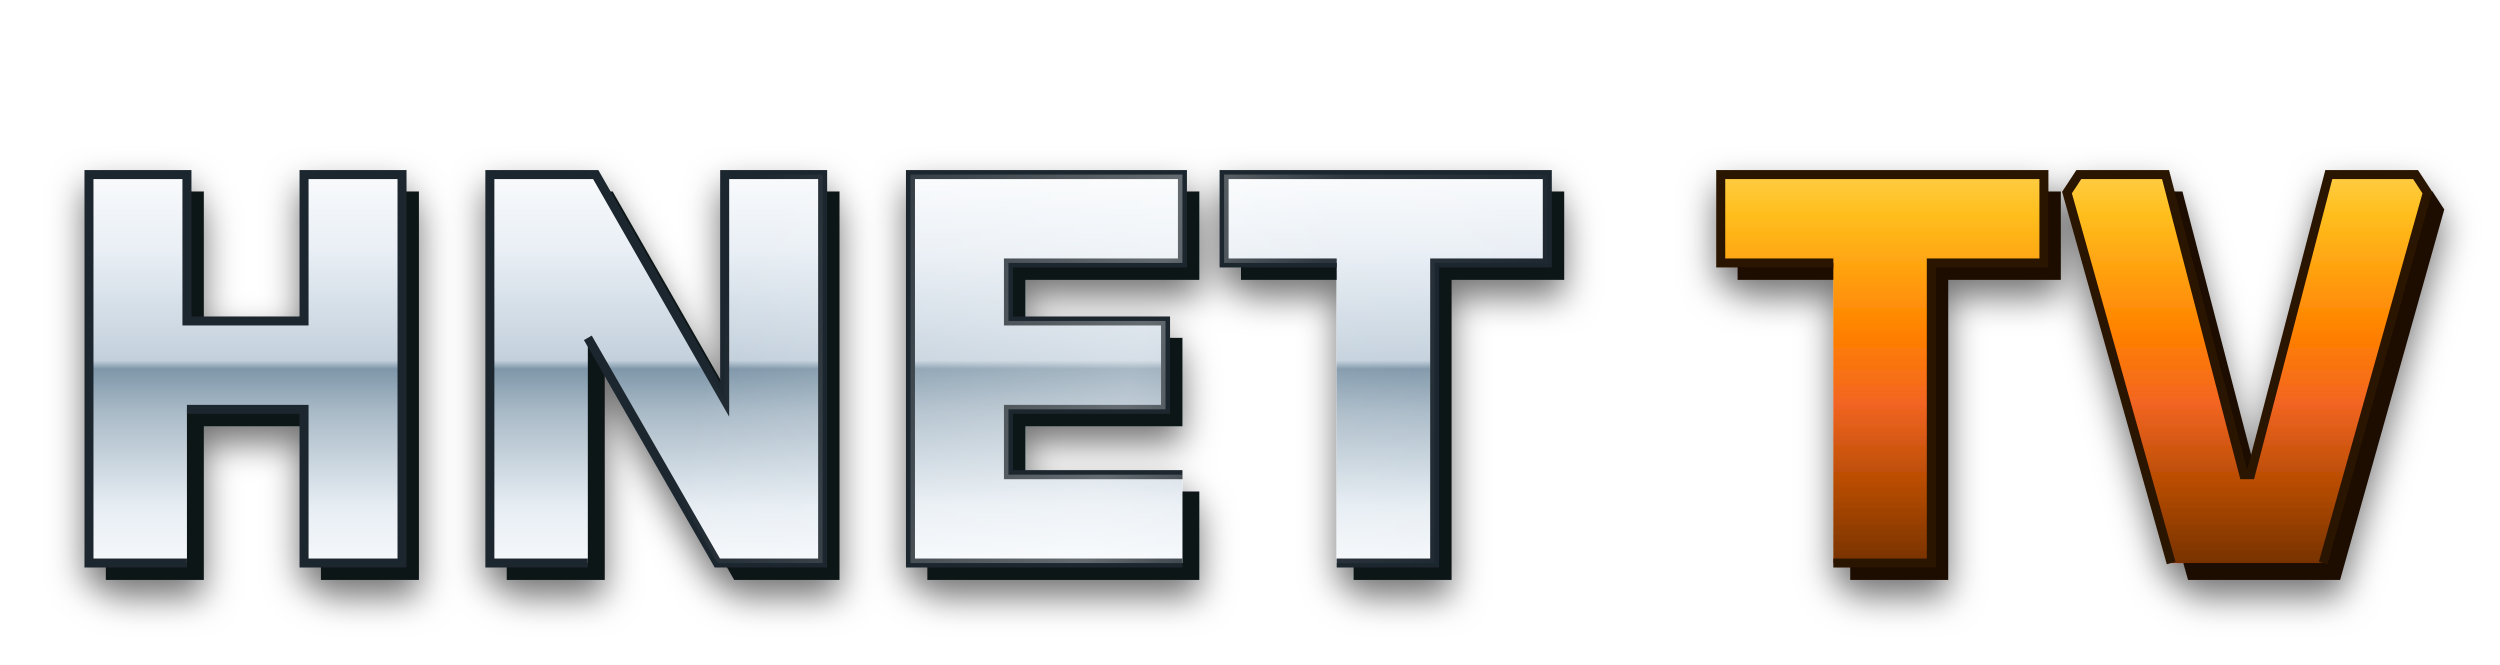
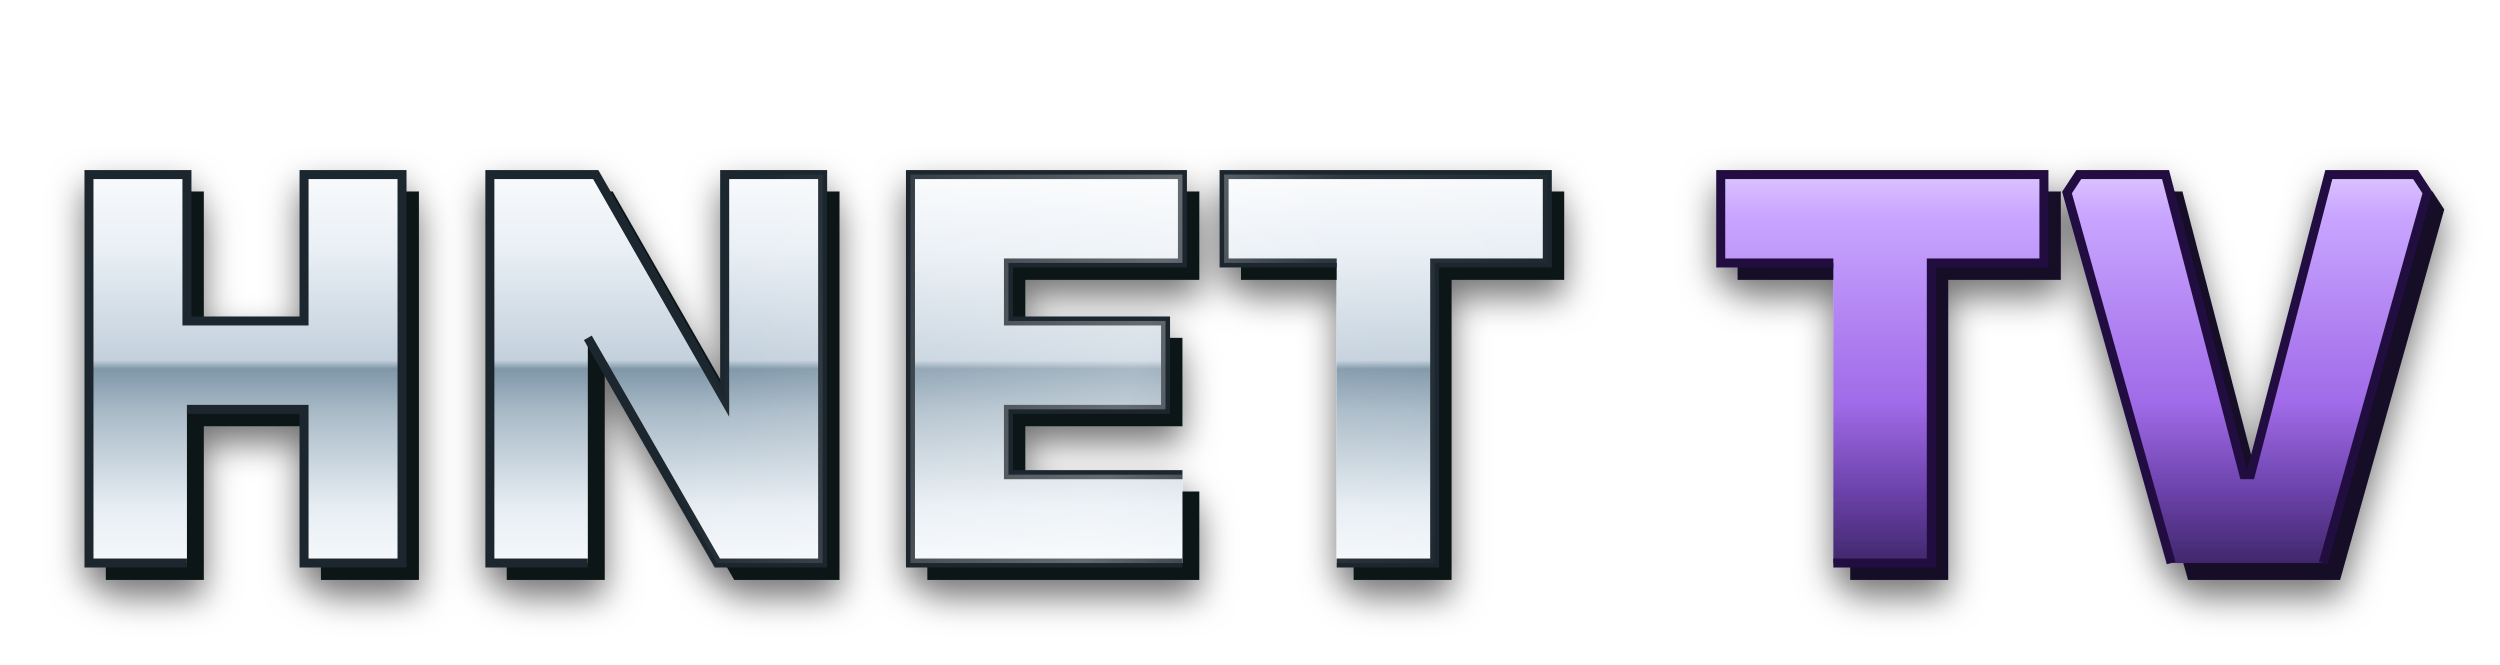
<svg xmlns="http://www.w3.org/2000/svg" viewBox="0 0 444 118" role="img" aria-label="HNET TV">
  <defs>
    <linearGradient id="ga" gradientUnits="userSpaceOnUse" x1="0" y1="26" x2="0" y2="102">
      <stop offset="0" stop-color="#ffffff" />
      <stop offset=".24" stop-color="#e9eff5" />
      <stop offset=".50" stop-color="#c3d0dc" />
      <stop offset=".52" stop-color="#7f97a9" />
      <stop offset=".62" stop-color="#a9bac7" />
      <stop offset=".84" stop-color="#e6edf3" />
      <stop offset="1" stop-color="#f9fbfd" />
    </linearGradient>
    <linearGradient id="gb" gradientUnits="userSpaceOnUse" x1="0" y1="26" x2="0" y2="102">
-       <stop offset="0" stop-color="#ffd75e" />
-       <stop offset=".16" stop-color="#ffbe1d" />
-       <stop offset=".44" stop-color="#ff8000" />
-       <stop offset=".60" stop-color="#f26522" />
-       <stop offset=".80" stop-color="#b34a00" />
-       <stop offset="1" stop-color="#6e2f00" />
+       <stop offset="0" stop-color="#e9d8ff" />
+       <stop offset=".16" stop-color="#c9a6ff" />
+       <stop offset=".44" stop-color="#ae7ff0" />
+       <stop offset=".60" stop-color="#a06be8" />
+       <stop offset=".80" stop-color="#6d43ac" />
+       <stop offset="1" stop-color="#3a2363" />
    </linearGradient>
    <linearGradient id="spec" gradientUnits="userSpaceOnUse" x1="0" y1="0" x2="444" y2="118">
      <stop offset=".30" stop-color="#fff" stop-opacity="0" />
      <stop offset=".46" stop-color="#fff" stop-opacity=".32" />
      <stop offset=".52" stop-color="#fff" stop-opacity=".08" />
      <stop offset=".62" stop-color="#fff" stop-opacity="0" />
    </linearGradient>
    <clipPath id="letters">
      <path d="M33.20 100L15.80 100L15.80 31L33.20 31L33.20 57L54 57L54 31L71.40 31L71.40 100L54 100L54 72.70L33.20 72.70M104.40 100L87 100L87 31L105.80 31L128.70 71L128.70 31L146.10 31L146.10 100L127.40 100L104.40 60M210 100L161.70 100L161.70 31L210 31L210 46.70L179.10 46.70L179.10 57L207 57L207 72.70L179.10 72.70L179.10 84.30L210 84.30M237.40 46.70L217.40 46.70L217.40 31L274.80 31L274.80 46.70L254.80 46.70L254.80 100L237.40 100" />
      <path d="M325.60 46.70L305.60 46.70L305.60 31L363 31L363 46.70L343 46.70L343 100L325.60 100M385.60 100L367.10 34.20L369.20 31L384.60 31L398.50 84.30L399.70 84.30L413.60 31L429 31L431.10 34.20L412.60 100" />
    </clipPath>
    <filter id="ds" x="-8%" y="-14%" width="116%" height="134%">
      <feDropShadow dx="0" dy="3" stdDeviation="3" flood-color="#000" flood-opacity=".55" />
    </filter>
  </defs>
  <g filter="url(#ds)">
    <path d="M33.20 100L15.80 100L15.80 31L33.20 31L33.20 57L54 57L54 31L71.40 31L71.40 100L54 100L54 72.70L33.20 72.70M104.40 100L87 100L87 31L105.80 31L128.70 71L128.70 31L146.10 31L146.10 100L127.40 100L104.40 60M210 100L161.70 100L161.70 31L210 31L210 46.70L179.10 46.70L179.10 57L207 57L207 72.70L179.10 72.70L179.10 84.30L210 84.30M237.40 46.70L217.40 46.70L217.40 31L274.80 31L274.80 46.70L254.80 46.70L254.80 100L237.40 100" transform="translate(3,3)" fill="#0d1216" />
-     <path d="M325.60 46.70L305.60 46.70L305.60 31L363 31L363 46.70L343 46.70L343 100L325.60 100M385.60 100L367.10 34.20L369.20 31L384.60 31L398.50 84.30L399.70 84.30L413.60 31L429 31L431.10 34.20L412.60 100" transform="translate(3,3)" fill="#1a0c02" />
+     <path d="M325.60 46.70L305.60 46.70L305.60 31L363 31L363 46.70L343 46.70L343 100L325.60 100M385.60 100L367.10 34.20L369.20 31L384.60 31L398.50 84.30L399.70 84.30L413.60 31L429 31L431.10 34.20L412.60 100" transform="translate(3,3)" fill="#120826" />
    <path d="M33.20 100L15.80 100L15.80 31L33.20 31L33.20 57L54 57L54 31L71.40 31L71.40 100L54 100L54 72.70L33.20 72.70M104.40 100L87 100L87 31L105.80 31L128.70 71L128.70 31L146.10 31L146.10 100L127.40 100L104.40 60M210 100L161.70 100L161.70 31L210 31L210 46.70L179.10 46.70L179.10 57L207 57L207 72.70L179.10 72.70L179.10 84.30L210 84.30M237.40 46.70L217.40 46.70L217.40 31L274.80 31L274.80 46.70L254.80 46.70L254.80 100L237.40 100" fill="url(#ga)" stroke="#1d262e" stroke-width="1.6" />
-     <path d="M325.60 46.70L305.60 46.70L305.60 31L363 31L363 46.70L343 46.70L343 100L325.60 100M385.60 100L367.10 34.20L369.20 31L384.60 31L398.50 84.30L399.70 84.30L413.60 31L429 31L431.10 34.20L412.60 100" fill="url(#gb)" stroke="#2c1403" stroke-width="1.6" />
+     <path d="M325.60 46.70L305.60 46.70L305.60 31L363 31L363 46.70L343 46.70L343 100L325.60 100M385.60 100L367.10 34.20L369.20 31L384.60 31L398.50 84.30L399.70 84.30L413.60 31L429 31L431.10 34.20L412.60 100" fill="url(#gb)" stroke="#241040" stroke-width="1.6" />
  </g>
  <rect width="444" height="118" fill="url(#spec)" clip-path="url(#letters)" />
</svg>
